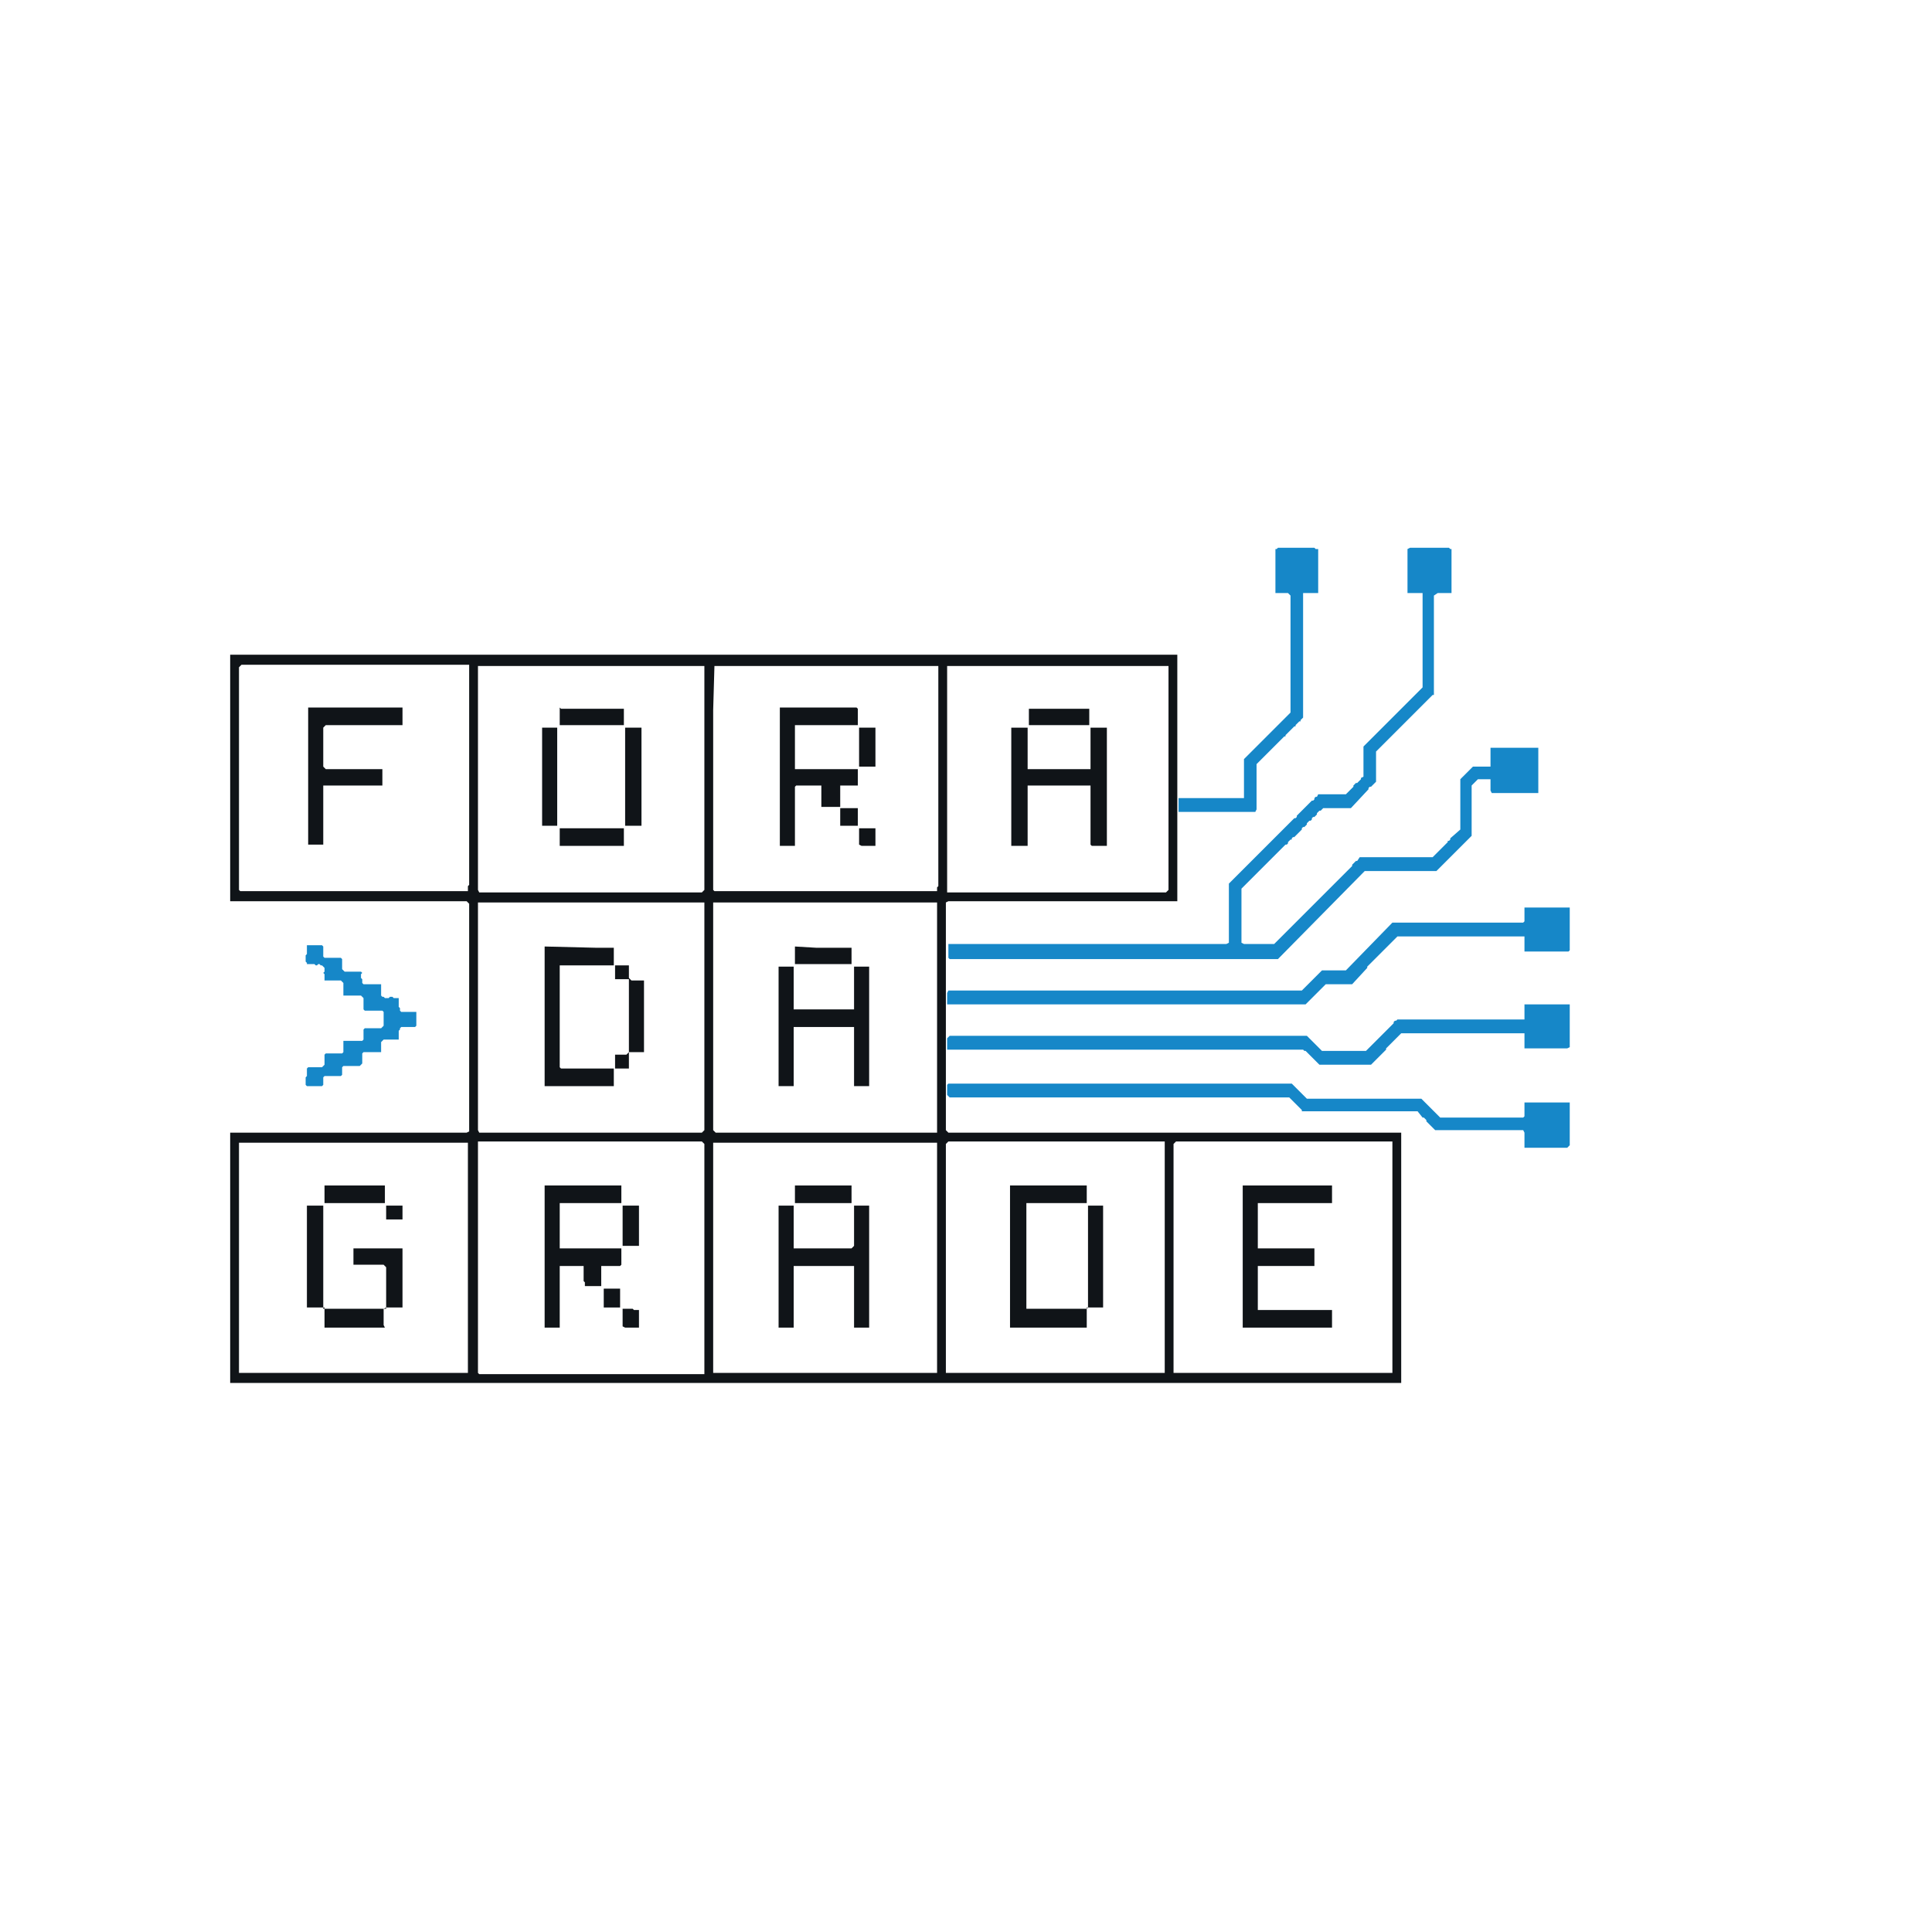
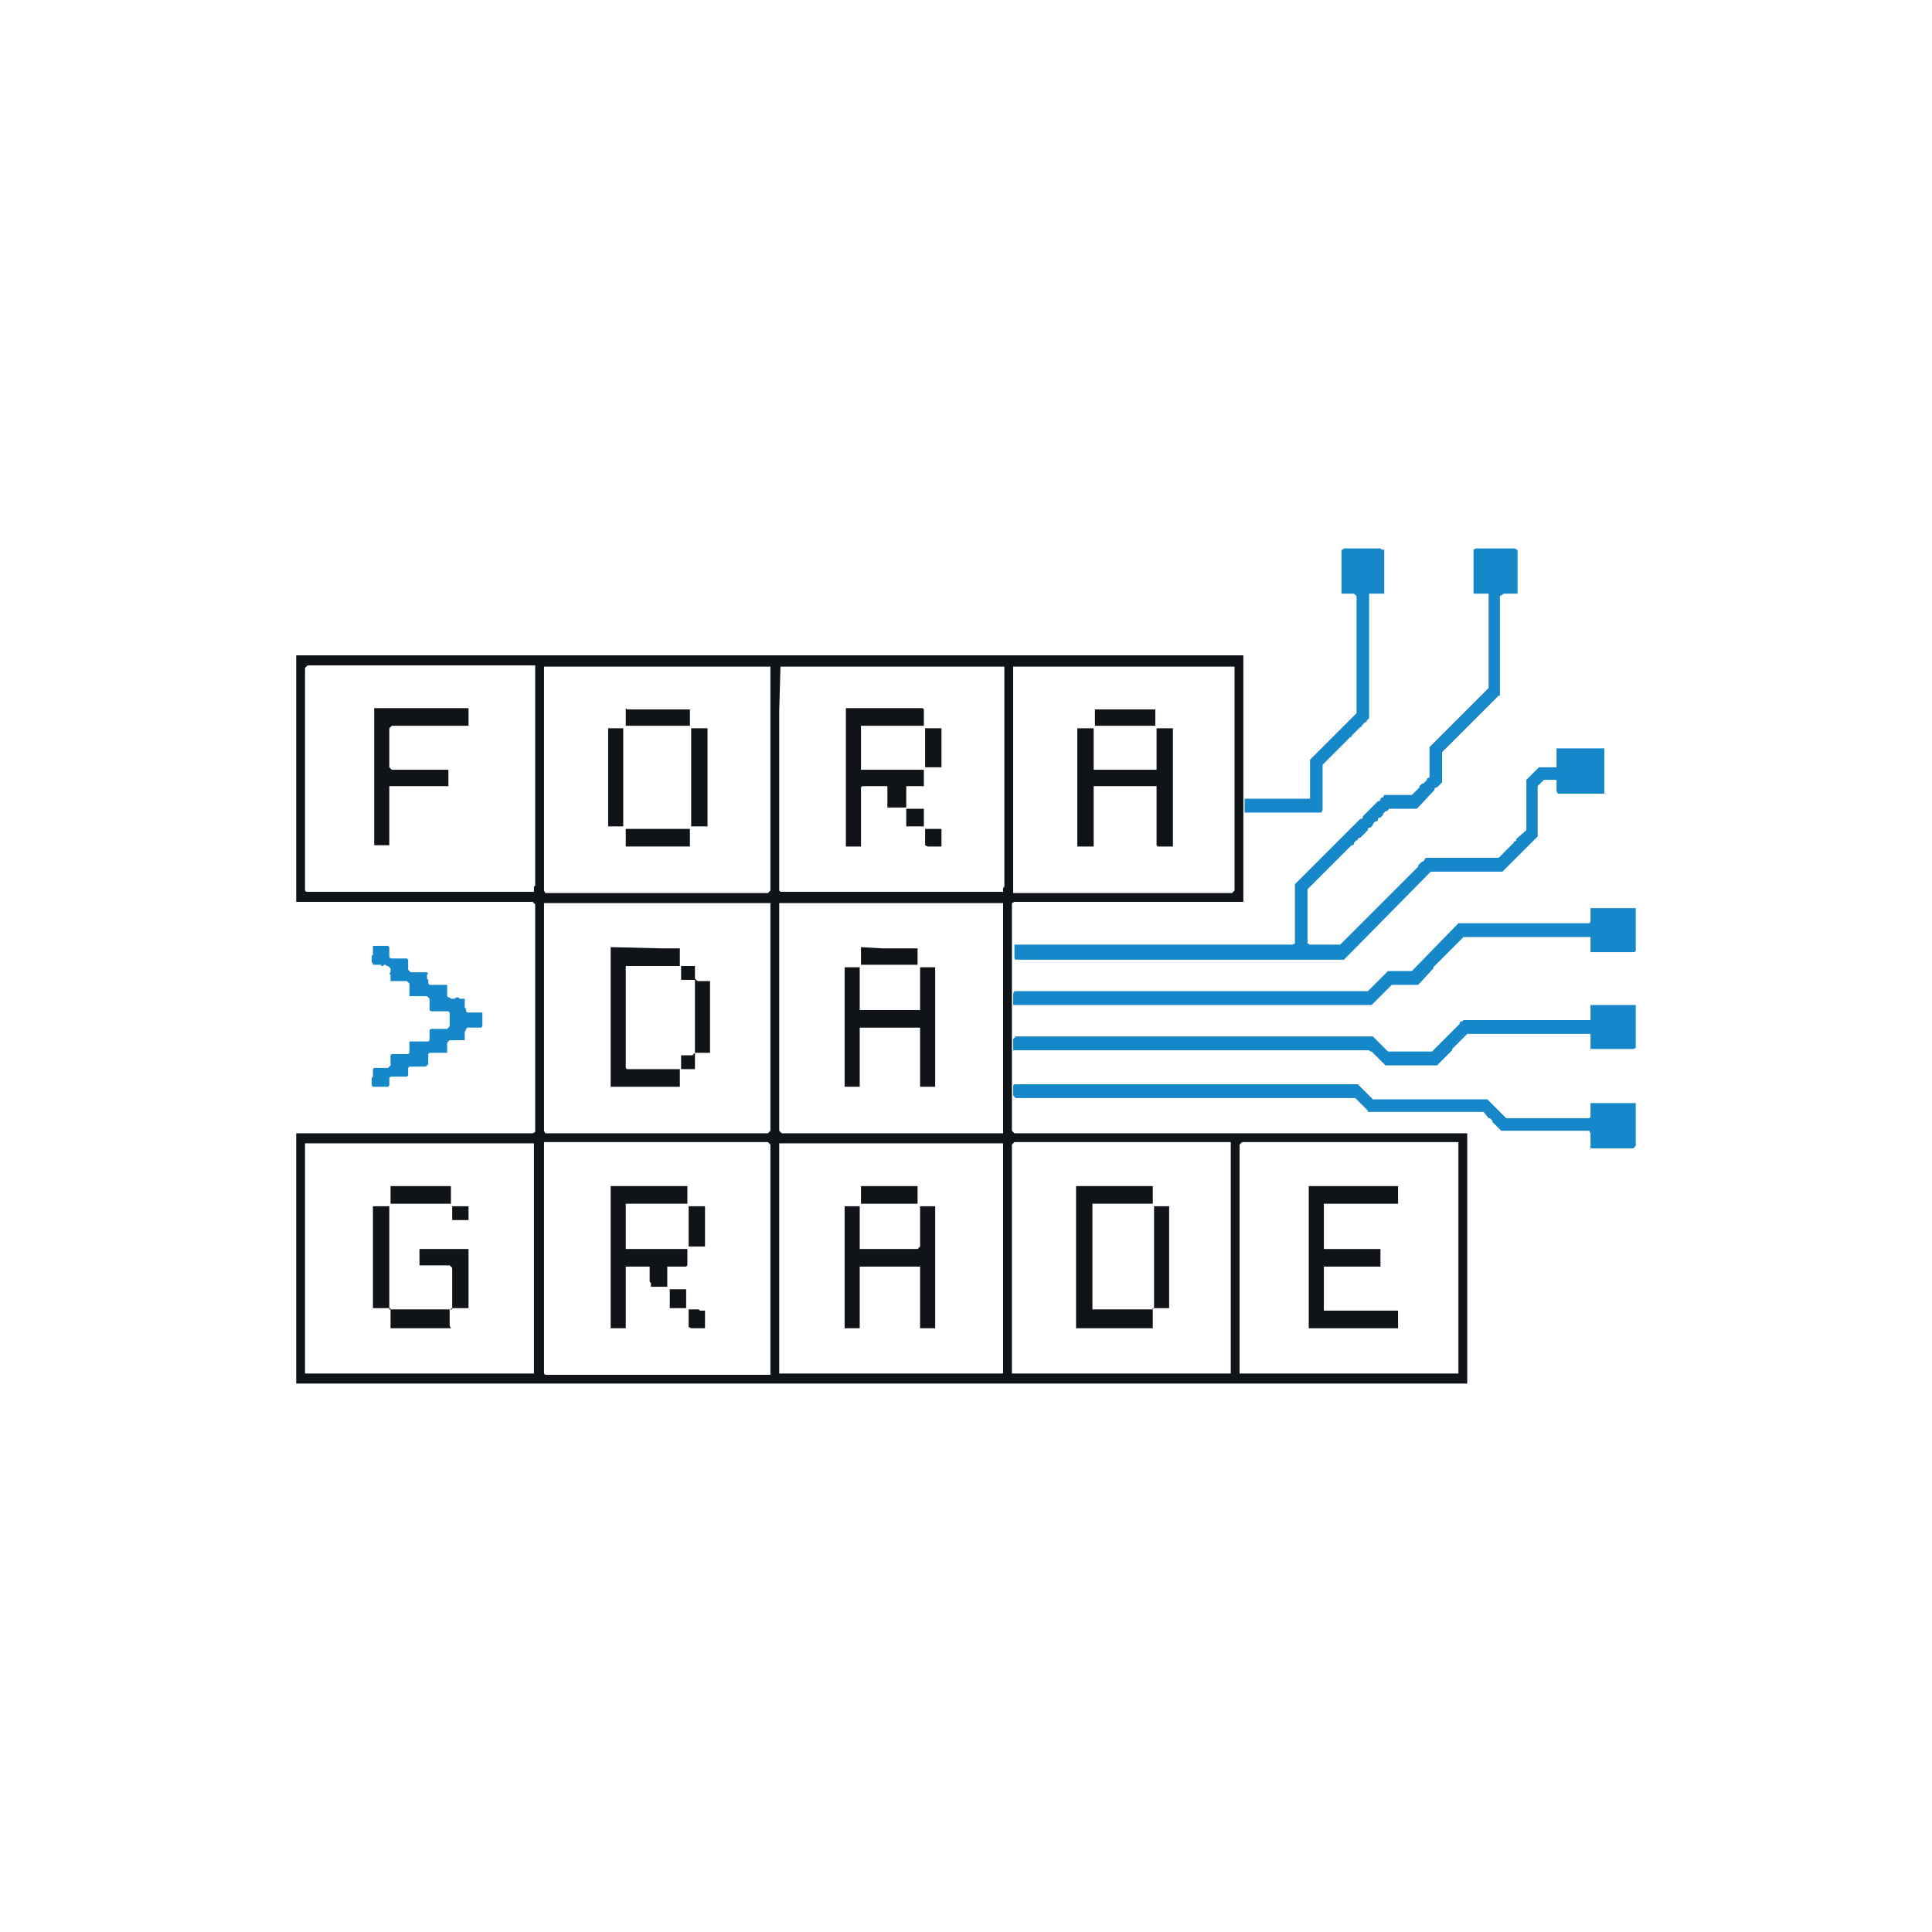
<svg xmlns="http://www.w3.org/2000/svg" width="1536" height="1536" viewBox="0 0 1536 1536">
  <style>
.ink{fill:#101418}
.accent{fill:#1687c8}
@media(prefers-color-scheme:dark){
.ink{fill:#e6edf3}
.accent{fill:#4db3ec}
}
</style>
-   <g transform="translate(0 265.5)">
+   <g transform="translate(52.5 266)">
    <g class="ink" fill-rule="evenodd">
      <path d="M 495 775 L 495 789 L 497 790 L 507 790 L 508 790 L 508 776 L 504 776 L 503 775 Z" />
      <path d="M 480 759 L 480 774 L 493 774 L 493 759 Z" />
      <path d="M 619 693 L 619 790 L 631 790 L 631 742 L 631 741 L 679 741 L 679 742 L 679 790 L 691 790 L 691 693 L 679 693 L 679 725 L 677 727 L 632 727 L 631 727 L 631 693 Z" />
      <path d="M 495 693 L 495 725 L 508 725 L 508 693 Z" />
      <path d="M 307 693 L 307 704 L 319 704 L 320 704 L 320 693 Z" />
      <path d="M 244 693 L 244 774 L 257 774 L 258 774 L 258 790 L 305 790 L 306 790 L 305 788 L 305 787 L 305 786 L 305 775 L 307 774 L 320 774 L 320 727 L 281 727 L 281 740 L 305 740 L 307 742 L 307 774 L 307 775 L 257 775 L 257 774 L 257 693 Z" />
      <path d="M 988 677 L 988 790 L 1059 790 L 1059 776 L 1001 776 L 1000 776 L 1000 741 L 1001 741 L 1045 741 L 1045 727 L 1001 727 L 1000 727 L 1000 691 L 1001 691 L 1059 691 L 1059 677 Z" />
      <path d="M 803 677 L 803 790 L 864 790 L 864 775 L 864 774 L 877 774 L 877 765 L 877 764 L 877 697 L 877 696 L 877 693 L 865 693 L 865 703 L 865 704 L 865 764 L 865 765 L 865 774 L 864 775 L 817 775 L 816 775 L 816 691 L 817 691 L 864 691 L 864 677 Z" />
      <path d="M 632 677 L 632 691 L 677 691 L 677 677 Z" />
      <path d="M 433 677 L 433 790 L 445 790 L 445 742 L 445 741 L 464 741 L 464 742 L 464 753 L 465 754 L 465 757 L 464 757 L 478 757 L 478 741 L 479 741 L 493 741 L 494 740 L 494 727 L 446 727 L 445 727 L 445 691 L 446 691 L 494 691 L 494 677 Z" />
      <path d="M 258 677 L 258 691 L 306 691 L 306 689 L 306 688 L 306 685 L 306 684 L 306 678 L 306 677 Z" />
      <path d="M 619 503 L 619 598 L 631 598 L 631 552 L 631 551 L 679 551 L 679 552 L 679 598 L 691 598 L 691 503 L 679 503 L 679 536 L 679 537 L 631 537 L 631 536 L 631 503 Z" />
      <path d="M 632 487 L 632 488 L 632 501 L 677 501 L 677 488 L 675 488 L 674 488 L 657 488 L 656 488 L 650 488 L 649 488 Z" />
      <path d="M 433 487 L 433 598 L 488 598 L 488 585 L 488 584 L 500 584 L 500 572 L 500 571 L 512 571 L 512 514 L 502 514 L 500 512 L 500 502 L 489 502 L 488 502 L 488 488 L 484 488 L 483 488 L 479 488 L 478 488 L 475 488 L 474 488 Z M 445 502 L 446 502 L 488 502 L 489 502 L 489 513 L 499 513 L 500 513 L 500 571 L 498 573 L 489 573 L 489 583 L 489 584 L 446 584 L 445 583 Z" />
      <path d="M 683 393 L 683 406 L 685 407 L 693 407 L 694 407 L 696 407 L 696 393 Z" />
      <path d="M 445 393 L 445 407 L 495 407 L 496 407 L 496 393 Z" />
      <path d="M 804 313 L 804 406 L 804 407 L 817 407 L 817 360 L 817 359 L 867 359 L 867 360 L 867 406 L 868 407 L 880 407 L 880 313 L 867 313 L 867 345 L 867 346 L 817 346 L 817 345 L 817 313 Z" />
      <path d="M 683 313 L 683 344 L 696 344 L 696 313 Z" />
      <path d="M 497 313 L 497 391 L 510 391 L 510 313 Z" />
      <path d="M 431 313 L 431 391 L 443 391 L 443 313 Z" />
      <path d="M 827 298 L 826 298 L 818 298 L 818 311 L 866 311 L 866 298 L 841 298 L 840 298 Z" />
      <path d="M 620 297 L 620 298 L 620 300 L 620 301 L 620 382 L 620 383 L 620 406 L 620 407 L 632 407 L 632 406 L 632 360 L 633 359 L 652 359 L 653 359 L 653 376 L 667 376 L 668 376 L 668 391 L 682 391 L 682 378 L 682 377 L 668 377 L 668 376 L 668 360 L 668 359 L 682 359 L 682 346 L 633 346 L 632 346 L 632 311 L 633 311 L 682 311 L 682 298 L 681 297 Z" />
      <path d="M 445 297 L 445 311 L 496 311 L 496 298 L 491 298 L 490 298 L 448 298 L 447 298 L 446 298 Z" />
      <path d="M 245 297 L 245 298 L 245 299 L 245 302 L 245 303 L 245 406 L 257 406 L 257 360 L 257 359 L 304 359 L 304 347 L 304 346 L 259 346 L 257 344 L 257 313 L 259 311 L 320 311 L 320 298 L 320 297 Z" />
      <path d="M 183 255 L 183 451 L 371 451 L 373 453 L 373 498 L 373 499 L 373 504 L 373 505 L 373 512 L 373 513 L 373 634 L 371 635 L 340 635 L 339 635 L 191 635 L 190 635 L 183 635 L 183 834 L 184 834 L 186 834 L 187 834 L 189 834 L 190 834 L 200 834 L 201 834 L 224 834 L 225 834 L 226 834 L 227 834 L 228 834 L 232 834 L 233 834 L 240 834 L 241 834 L 1114 834 L 1114 635 L 804 635 L 803 635 L 797 635 L 796 635 L 754 635 L 752 633 L 752 503 L 752 502 L 752 501 L 752 500 L 752 499 L 752 497 L 752 496 L 752 484 L 752 483 L 752 482 L 752 481 L 752 468 L 752 467 L 752 452 L 754 451 L 936 451 L 936 255 Z M 192 263 L 372 263 L 373 263 L 373 438 L 372 439 L 372 443 L 371 443 L 353 443 L 352 443 L 351 443 L 350 443 L 347 443 L 346 443 L 191 443 L 190 442 L 190 265 Z M 380 264 L 381 264 L 559 264 L 560 264 L 560 442 L 558 444 L 513 444 L 512 444 L 381 444 L 380 442 Z M 568 264 L 569 264 L 745 264 L 746 264 L 746 439 L 745 440 L 745 443 L 744 443 L 658 443 L 657 443 L 646 443 L 645 443 L 635 443 L 634 443 L 568 443 L 567 442 L 567 308 L 567 307 L 567 305 L 567 304 L 567 300 L 567 299 Z M 753 264 L 754 264 L 928 264 L 929 264 L 929 442 L 927 444 L 754 444 L 753 444 Z M 380 452 L 381 452 L 559 452 L 560 452 L 560 633 L 558 635 L 446 635 L 445 635 L 381 635 L 380 633 Z M 567 452 L 568 452 L 744 452 L 745 452 L 745 635 L 744 635 L 628 635 L 627 635 L 625 635 L 624 635 L 619 635 L 618 635 L 574 635 L 573 635 L 569 635 L 567 633 Z M 190 643 L 191 643 L 371 643 L 372 643 L 372 826 L 371 826 L 191 826 L 190 826 Z M 380 642 L 381 642 L 558 642 L 560 644 L 560 826 L 560 827 L 381 827 L 380 826 Z M 567 643 L 568 643 L 744 643 L 745 643 L 745 826 L 744 826 L 568 826 L 567 826 Z M 754 642 L 925 642 L 926 642 L 926 826 L 925 826 L 753 826 L 752 826 L 752 644 Z M 935 642 L 1106 642 L 1107 642 L 1107 826 L 1106 826 L 934 826 L 933 826 L 933 644 Z" />
    </g>
    <g class="accent" fill-rule="evenodd">
      <path d="M 762 596 L 761 596 L 754 596 L 753 597 L 753 605 L 755 607 L 756 607 L 757 607 L 1020 607 L 1021 607 L 1025 607 L 1035 617 L 1035 618 L 1036 618 L 1037 618 L 1044 618 L 1045 618 L 1048 618 L 1049 618 L 1054 618 L 1055 618 L 1064 618 L 1065 618 L 1072 618 L 1073 618 L 1095 618 L 1096 618 L 1104 618 L 1105 618 L 1118 618 L 1119 618 L 1120 618 L 1121 618 L 1124 618 L 1125 618 L 1127 618 L 1131 623 L 1132 623 L 1134 625 L 1134 626 L 1141 633 L 1142 633 L 1143 633 L 1211 633 L 1212 635 L 1212 646 L 1212 647 L 1246 647 L 1248 645 L 1248 620 L 1248 619 L 1248 616 L 1248 615 L 1248 612 L 1248 611 L 1212 611 L 1212 612 L 1212 622 L 1211 623 L 1145 623 L 1130 608 L 1039 608 L 1027 596 L 1026 596 L 1025 596 L 1012 596 L 1011 596 L 1004 596 L 1003 596 L 1001 596 L 1000 596 L 992 596 L 991 596 L 985 596 L 984 596 L 970 596 L 969 596 L 968 596 L 937 596 L 936 596 L 932 596 L 931 596 L 914 596 L 913 596 L 905 596 L 904 596 L 903 596 L 902 596 L 901 596 L 900 596 L 897 596 L 896 596 L 878 596 L 877 596 L 875 596 L 874 596 L 855 596 L 854 596 L 852 596 L 851 596 L 850 596 L 849 596 L 848 596 Z" />
      <path d="M 1212 533 L 1212 544 L 1212 545 L 1111 545 L 1110 546 L 1109 546 L 1108 547 L 1108 548 L 1086 570 L 1083 570 L 1082 570 L 1054 570 L 1053 570 L 1051 570 L 1039 558 L 755 558 L 753 560 L 753 567 L 753 568 L 753 569 L 1036 569 L 1037 570 L 1038 570 L 1049 581 L 1090 581 L 1102 569 L 1102 568 L 1114 556 L 1211 556 L 1212 556 L 1212 568 L 1229 568 L 1230 568 L 1246 568 L 1248 567 L 1248 533 Z" />
      <path d="M 244 486 L 244 493 L 243 494 L 243 499 L 244 500 L 244 501 L 250 501 L 251 502 L 252 502 L 253 501 L 254 501 L 255 502 L 256 502 L 258 504 L 258 507 L 257 508 L 258 509 L 258 514 L 271 514 L 273 516 L 273 526 L 287 526 L 289 528 L 289 537 L 290 538 L 304 538 L 305 539 L 305 550 L 303 552 L 290 552 L 289 553 L 289 561 L 288 562 L 273 562 L 273 571 L 272 572 L 259 572 L 258 573 L 258 581 L 256 583 L 245 583 L 244 584 L 244 590 L 243 591 L 243 597 L 244 598 L 256 598 L 257 597 L 257 591 L 258 590 L 271 590 L 272 589 L 272 583 L 273 582 L 286 582 L 288 580 L 288 572 L 289 571 L 303 571 L 303 563 L 305 561 L 317 561 L 317 554 L 318 553 L 318 552 L 319 551 L 330 551 L 331 550 L 331 539 L 319 539 L 318 538 L 318 536 L 317 535 L 317 528 L 313 528 L 312 527 L 310 527 L 309 528 L 306 528 L 305 527 L 304 527 L 303 526 L 303 517 L 289 517 L 288 516 L 288 513 L 287 512 L 287 509 L 288 508 L 287 507 L 274 507 L 272 505 L 272 497 L 271 496 L 258 496 L 257 495 L 257 487 L 256 486 Z" />
      <path d="M 1212 456 L 1212 457 L 1212 467 L 1211 468 L 1209 468 L 1208 468 L 1107 468 L 1070 506 L 1066 506 L 1065 506 L 1064 506 L 1063 506 L 1051 506 L 1035 522 L 1028 522 L 1027 522 L 1010 522 L 1009 522 L 892 522 L 891 522 L 889 522 L 888 522 L 881 522 L 880 522 L 873 522 L 872 522 L 865 522 L 864 522 L 863 522 L 862 522 L 859 522 L 858 522 L 857 522 L 856 522 L 760 522 L 759 522 L 754 522 L 753 524 L 753 530 L 753 531 L 753 533 L 1038 533 L 1054 517 L 1073 517 L 1074 517 L 1075 517 L 1087 504 L 1087 503 L 1111 479 L 1211 479 L 1212 479 L 1212 491 L 1213 491 L 1247 491 L 1248 490 L 1248 456 Z" />
      <path d="M 1121 170 L 1119 171 L 1119 206 L 1131 206 L 1131 207 L 1131 281 L 1084 328 L 1084 347 L 1084 348 L 1084 352 L 1082 353 L 1082 354 L 1079 357 L 1078 357 L 1076 359 L 1076 360 L 1070 366 L 1069 366 L 1068 366 L 1048 366 L 1047 368 L 1046 368 L 1045 369 L 1045 370 L 1044 371 L 1043 371 L 1031 383 L 1031 384 L 1030 385 L 1029 385 L 977 437 L 977 440 L 977 441 L 977 442 L 977 470 L 977 471 L 977 484 L 975 485 L 897 485 L 896 485 L 873 485 L 872 485 L 833 485 L 832 485 L 826 485 L 825 485 L 797 485 L 796 485 L 792 485 L 791 485 L 761 485 L 760 485 L 754 485 L 754 487 L 754 488 L 754 489 L 754 490 L 754 496 L 755 497 L 764 497 L 765 497 L 766 497 L 767 497 L 769 497 L 770 497 L 777 497 L 778 497 L 983 497 L 984 497 L 989 497 L 990 497 L 1014 497 L 1015 497 L 1016 497 L 1085 427 L 1142 427 L 1170 399 L 1170 359 L 1175 354 L 1184 354 L 1185 354 L 1185 363 L 1186 365 L 1223 365 L 1223 329 L 1186 329 L 1185 329 L 1185 344 L 1184 344 L 1171 344 L 1161 354 L 1161 362 L 1161 363 L 1161 365 L 1161 366 L 1161 382 L 1161 383 L 1161 384 L 1161 385 L 1161 388 L 1161 389 L 1161 394 L 1153 401 L 1153 402 L 1152 403 L 1151 403 L 1151 404 L 1139 416 L 1127 416 L 1126 416 L 1117 416 L 1116 416 L 1113 416 L 1112 416 L 1081 416 L 1079 419 L 1078 419 L 1075 422 L 1075 423 L 1013 485 L 991 485 L 990 485 L 989 485 L 987 484 L 987 441 L 1022 406 L 1023 406 L 1024 405 L 1024 404 L 1026 402 L 1027 402 L 1027 401 L 1028 400 L 1029 400 L 1035 394 L 1035 393 L 1036 392 L 1037 392 L 1039 390 L 1039 389 L 1041 387 L 1042 387 L 1043 386 L 1043 385 L 1044 384 L 1045 384 L 1047 382 L 1047 381 L 1049 379 L 1050 379 L 1052 377 L 1072 377 L 1073 377 L 1074 377 L 1088 362 L 1088 361 L 1089 360 L 1090 360 L 1094 356 L 1094 332 L 1139 287 L 1140 287 L 1140 286 L 1140 285 L 1140 208 L 1143 206 L 1153 206 L 1154 206 L 1154 171 L 1153 171 L 1152 170 Z" />
      <path d="M 1016 170 L 1015 171 L 1014 171 L 1014 176 L 1014 177 L 1014 178 L 1014 179 L 1014 192 L 1014 193 L 1014 204 L 1014 205 L 1014 206 L 1024 206 L 1026 208 L 1026 301 L 989 338 L 989 368 L 989 369 L 986 369 L 985 369 L 938 369 L 937 369 L 937 380 L 998 380 L 999 378 L 999 342 L 1021 320 L 1022 320 L 1022 319 L 1029 312 L 1030 312 L 1030 311 L 1033 308 L 1034 308 L 1034 307 L 1036 305 L 1036 207 L 1036 206 L 1048 206 L 1048 205 L 1048 171 L 1046 171 L 1045 170 Z" />
    </g>
  </g>
</svg>
